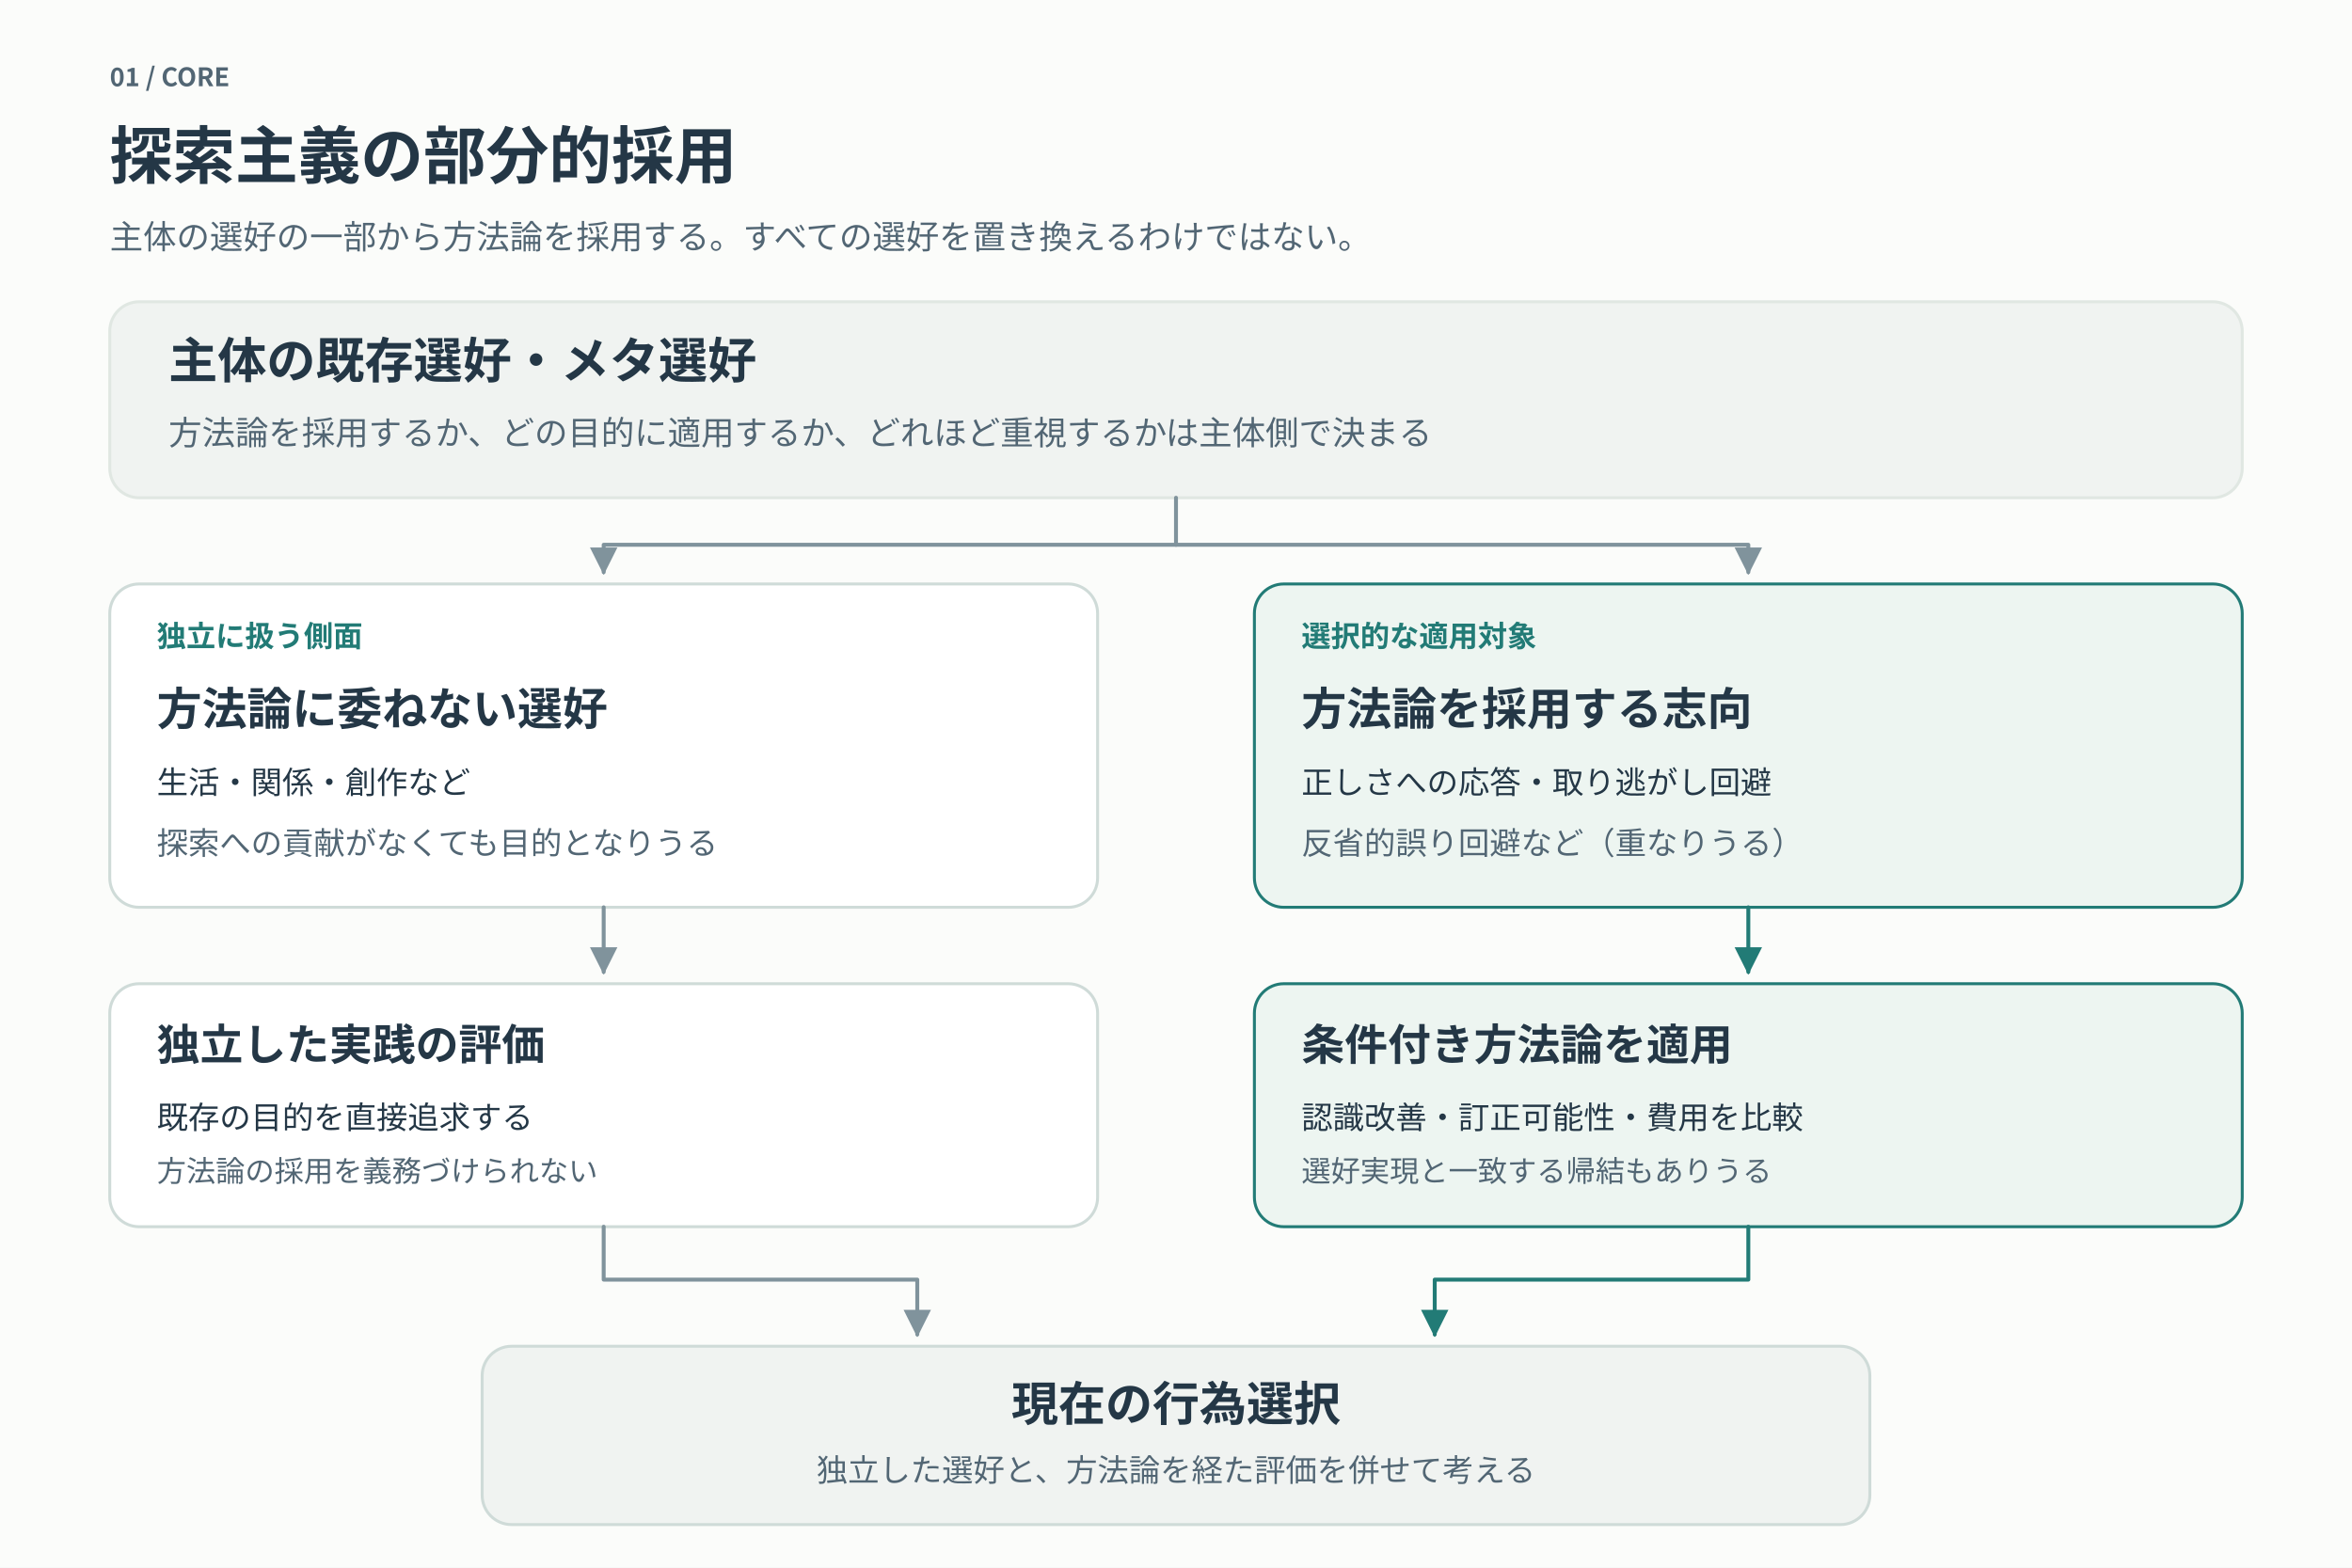
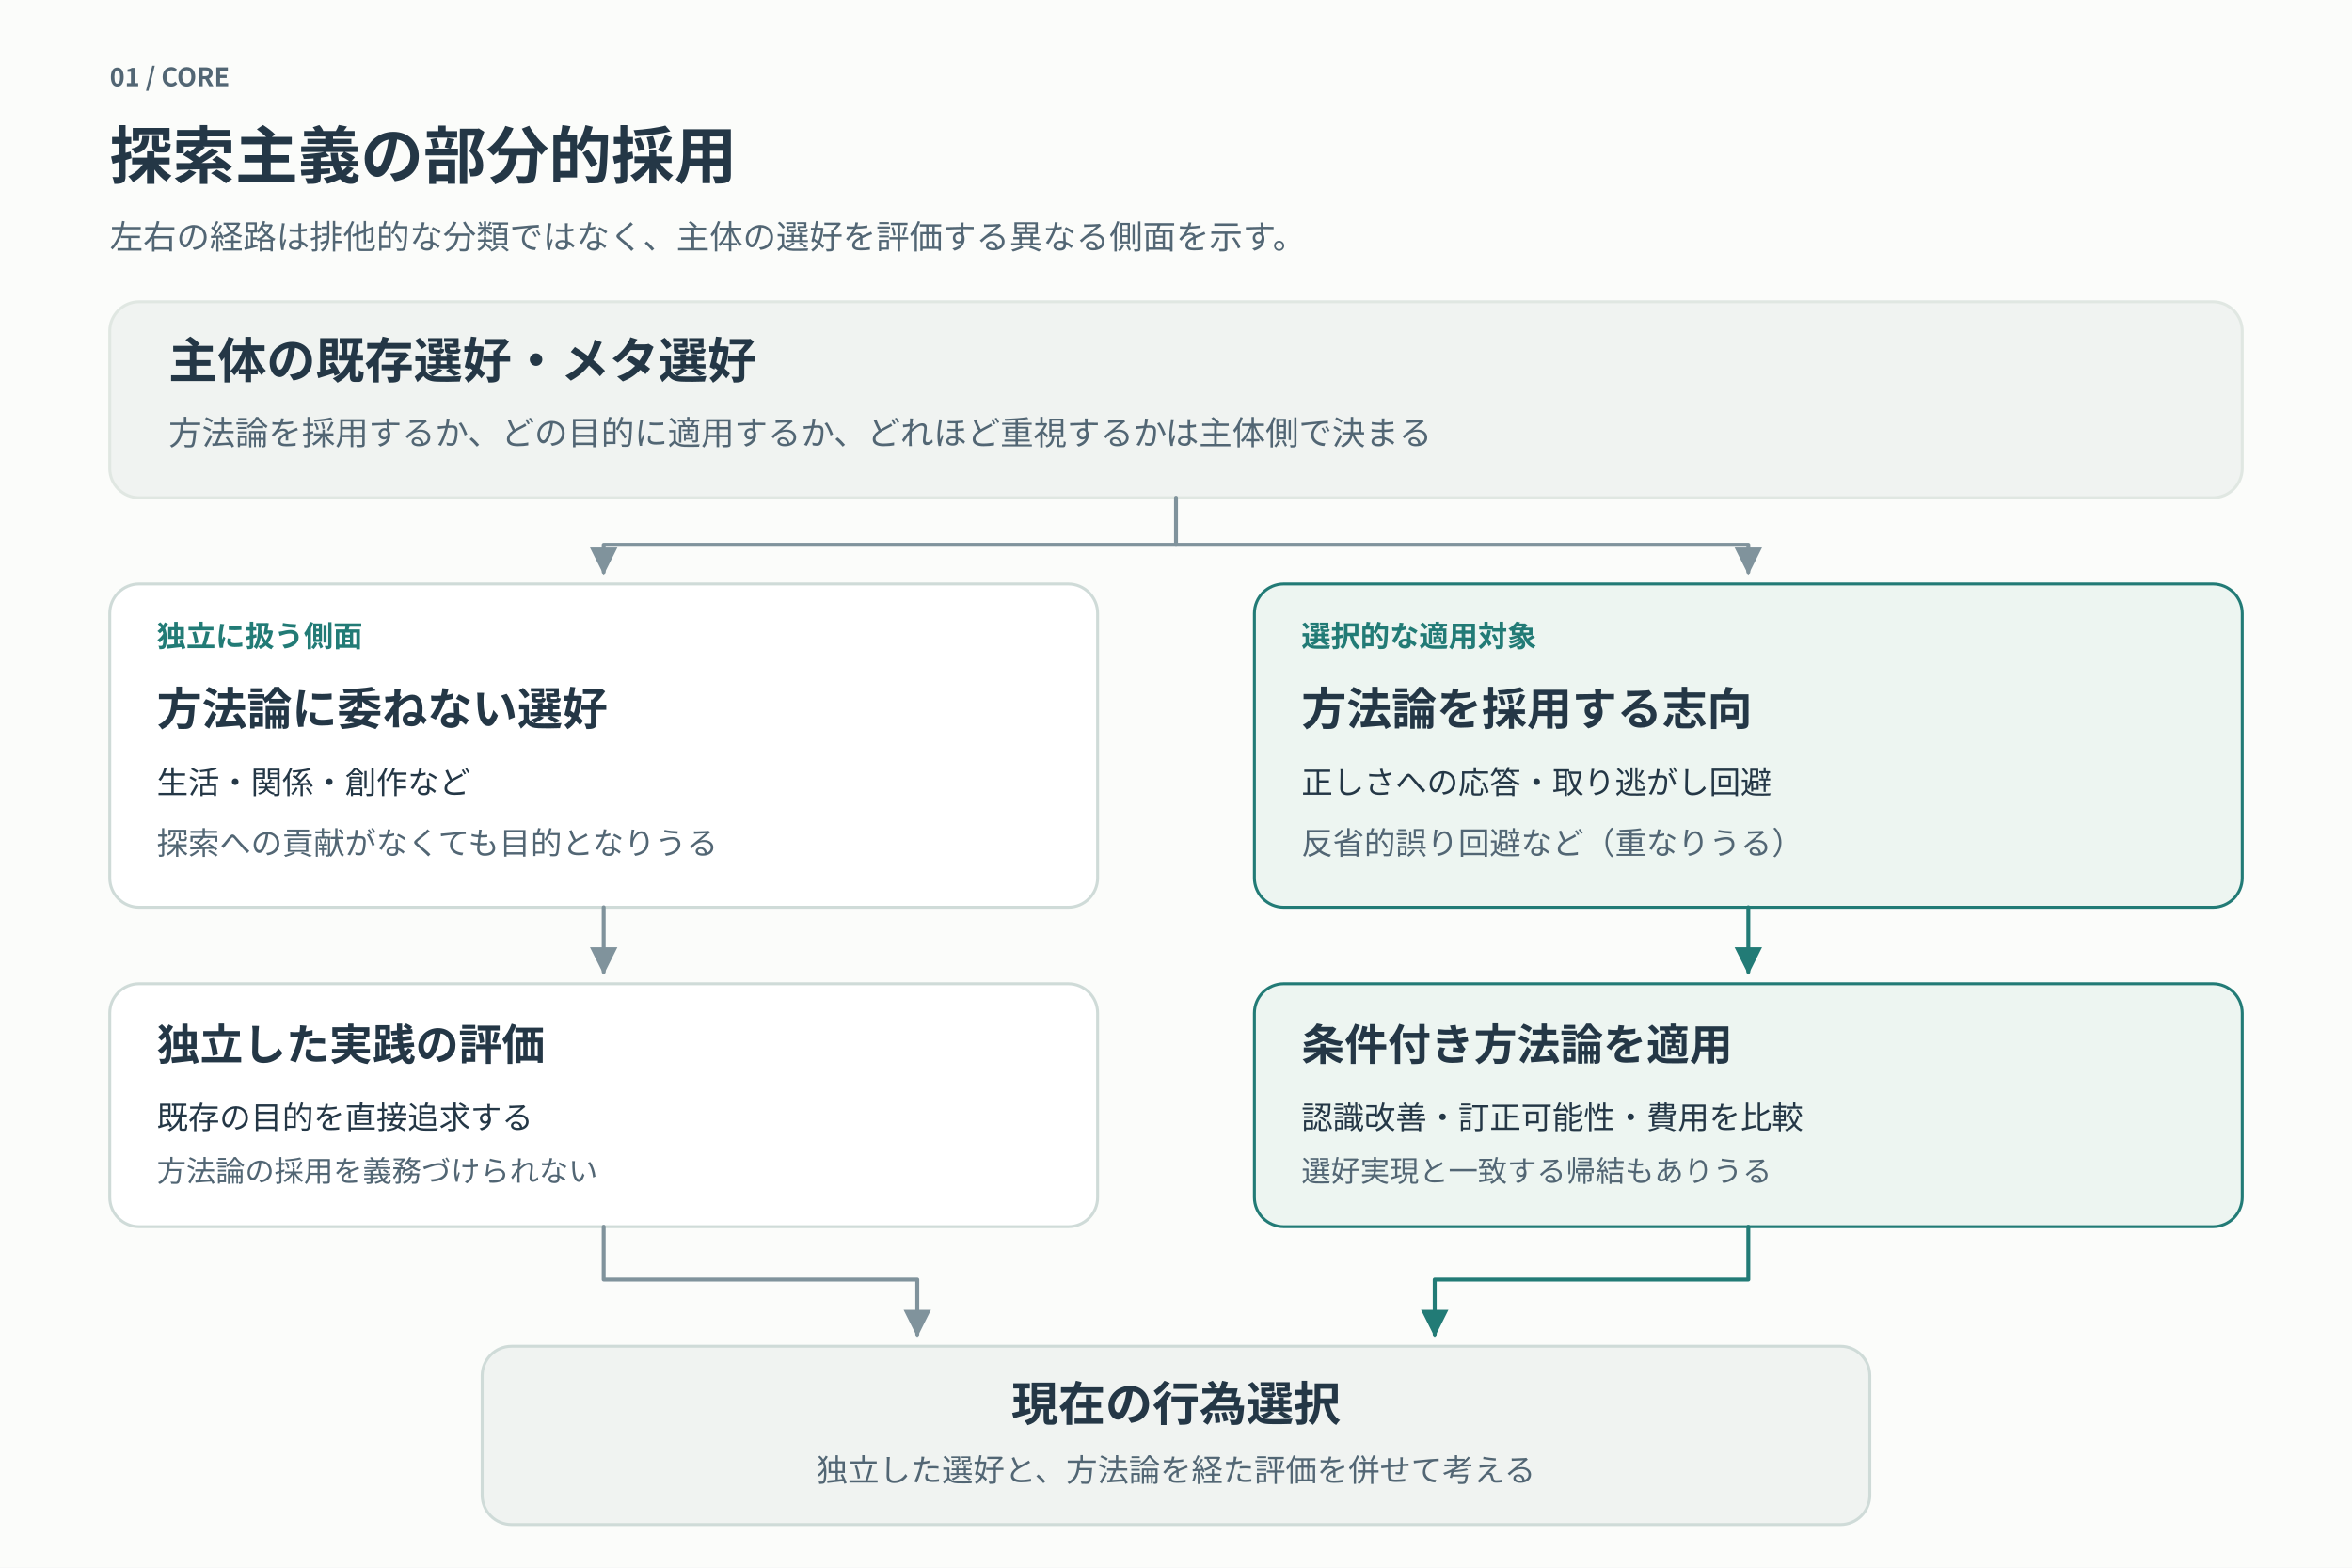
<svg xmlns="http://www.w3.org/2000/svg" viewBox="0 0 1200 800" width="1200" height="800" role="img" aria-labelledby="core-partial-title core-partial-desc" lang="ja">
  <defs>
    <marker id="core-arrow" viewBox="0 0 10 10" refX="9" refY="5" markerWidth="7" markerHeight="7" orient="auto">
      <path d="M 0 0 L 10 5 L 0 10 z" fill="#80939c" />
    </marker>
    <marker id="core-teal-arrow" viewBox="0 0 10 10" refX="9" refY="5" markerWidth="7" markerHeight="7" orient="auto">
      <path d="M 0 0 L 10 5 L 0 10 z" fill="#227b76" />
    </marker>
  </defs>
  <rect width="1200" height="800" fill="#fbfcfa" />
  <g font-family="Noto Sans CJK JP, Hiragino Sans, Yu Gothic, sans-serif" fill="#243746">
    <text x="56" y="44" font-size="13" fill="#526674" font-weight="600">01 / CORE</text>
    <text x="56" y="91" font-size="32" font-weight="600">探索主義の部分的採用</text>
-     <text x="56" y="127" font-size="17" fill="#526674">主体の選好の一部から方法論を採用する。すべての選好を置き換えるわけではない。</text>
+     <text x="56" y="127" font-size="17" fill="#526674">左右の経路は排他的な分類ではなく、主体の選好を評価する異なる側面を示す。</text>
    <rect x="56" y="154" width="1088" height="100" rx="15" fill="#f0f3f1" stroke="#e0e7e2" stroke-width="1.5" />
    <text x="86" y="193" font-size="25" font-weight="600">主体の既存選好・メタ選好</text>
    <text x="86" y="227" font-size="17" fill="#526674">方法論を採用するか、どの目的に適用するか、どれほど重視するかは主体側で決まる</text>
    <path d="M 600 254 V 278 H 308 V 292" fill="none" stroke="#80939c" stroke-width="2" stroke-linecap="round" stroke-linejoin="round" marker-end="url(#core-arrow)" />
    <path d="M 600 278 H 892 V 292" fill="none" stroke="#80939c" stroke-width="2" stroke-linecap="round" stroke-linejoin="round" marker-end="url(#core-arrow)" />
    <rect x="56" y="298" width="504" height="165" rx="15" fill="white" stroke="#cfdbd8" stroke-width="1.5" />
    <text x="80" y="330" font-size="15" fill="#227b76" font-weight="600">独立に扱う側面</text>
    <text x="80" y="370" font-size="23" font-weight="600">方法論に委ねない選好</text>
    <text x="80" y="405" font-size="16">生活・関係・創作など</text>
    <text x="80" y="436" font-size="16" fill="#526674">探索への貢献がなくても目的となりうる</text>
    <rect x="640" y="298" width="504" height="165" rx="15" fill="#edf5f1" stroke="#227b76" stroke-width="1.5" />
    <text x="664" y="330" font-size="15" fill="#227b76" font-weight="600">選択的な適用対象</text>
    <text x="664" y="370" font-size="23" font-weight="600">方法論を採用する志向</text>
    <text x="664" y="405" font-size="16">正しさへの応答・取り逃がし回避</text>
    <text x="664" y="436" font-size="16" fill="#526674">反省的誤り回避など（重なりうる）</text>
    <path d="M 308 463 V 496" fill="none" stroke="#80939c" stroke-width="2" stroke-linecap="round" marker-end="url(#core-arrow)" />
    <path d="M 892 463 V 496" fill="none" stroke="#227b76" stroke-width="2" stroke-linecap="round" marker-end="url(#core-teal-arrow)" />
    <rect x="56" y="502" width="504" height="124" rx="15" fill="white" stroke="#cfdbd8" stroke-width="1.5" />
    <text x="80" y="541" font-size="22" font-weight="600">独立した実践の評価</text>
    <text x="80" y="576" font-size="16">既存の目的を直接追求する</text>
    <text x="80" y="603" font-size="15" fill="#526674">方法論の採用を義務づけられない</text>
    <rect x="640" y="502" width="504" height="124" rx="15" fill="#edf5f1" stroke="#227b76" stroke-width="1.5" />
    <text x="664" y="541" font-size="22" font-weight="600">条件付き方法論を適用</text>
    <text x="664" y="576" font-size="16">認識改善・訂正可能性・費用を比較</text>
    <text x="664" y="603" font-size="15" fill="#526674">選好実現と一致する帰結もありうる</text>
    <path d="M 308 626 V 653 H 468 V 681" fill="none" stroke="#80939c" stroke-width="2" stroke-linecap="round" stroke-linejoin="round" marker-end="url(#core-arrow)" />
    <path d="M 892 626 V 653 H 732 V 681" fill="none" stroke="#227b76" stroke-width="2" stroke-linecap="round" stroke-linejoin="round" marker-end="url(#core-teal-arrow)" />
    <rect x="246" y="687" width="708" height="91" rx="15" fill="#f0f3f1" stroke="#cfdbd8" stroke-width="1.5" />
    <text x="600" y="725" font-size="24" font-weight="600" text-anchor="middle">現在の行為選択</text>
    <text x="600" y="756" font-size="16" fill="#526674" text-anchor="middle">独立した選好と、方法論を経た評価を併せて考える</text>
  </g>
</svg>
